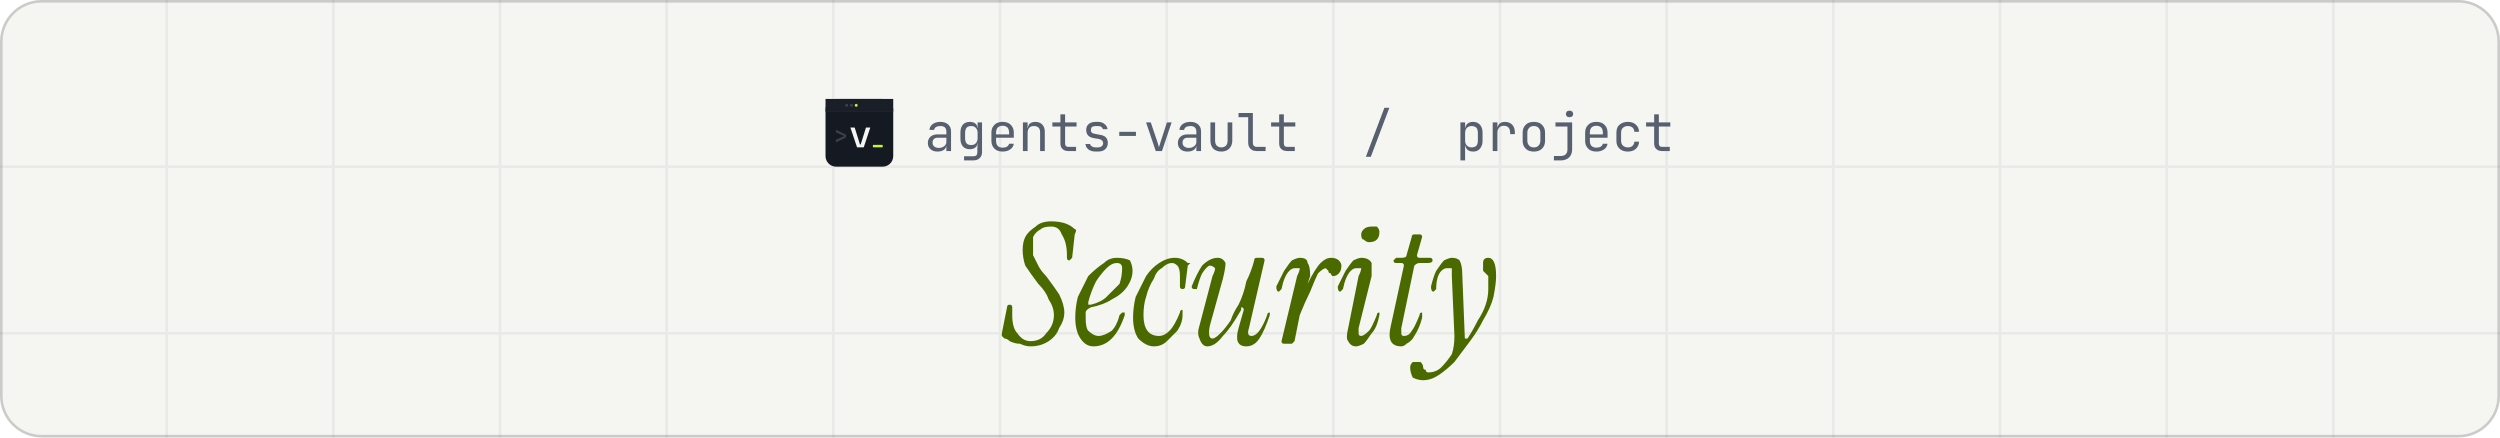
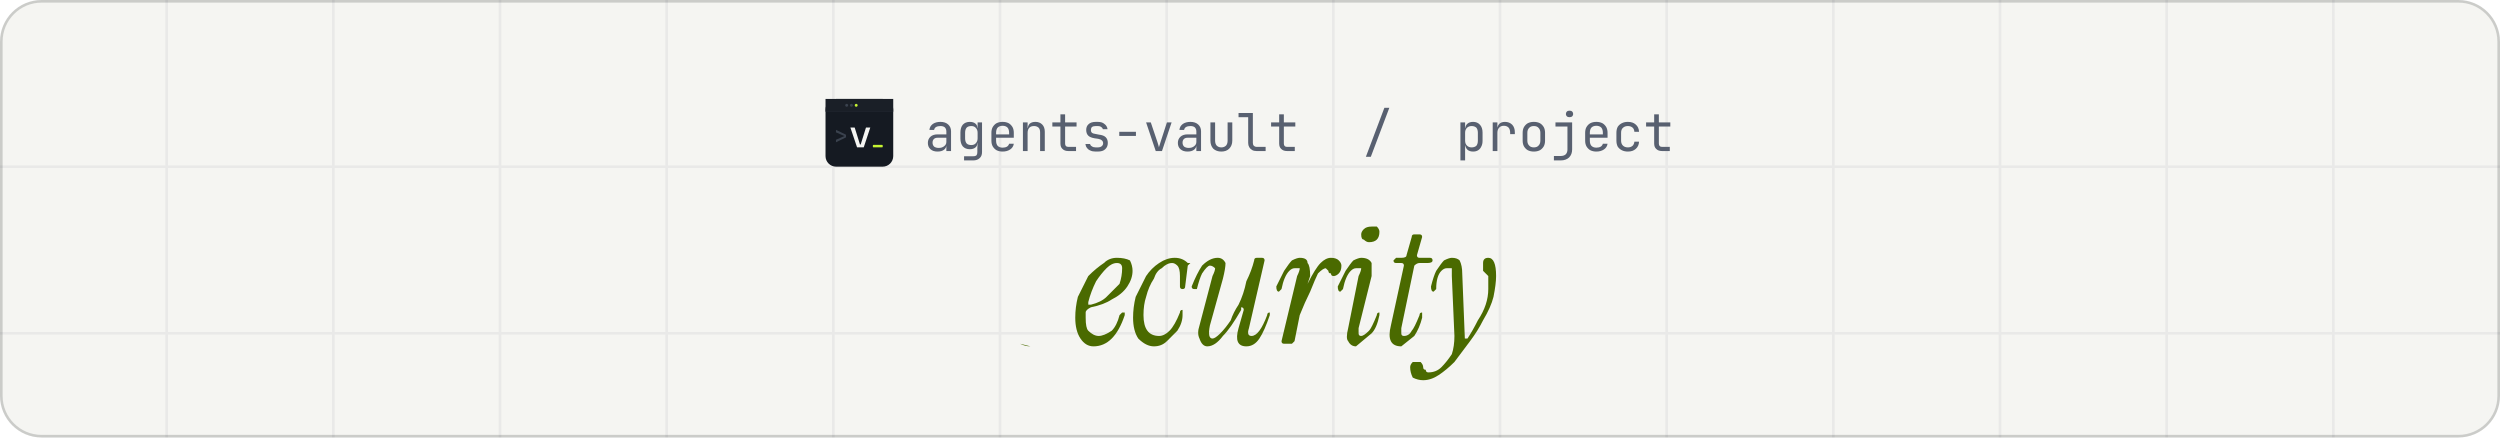
<svg xmlns="http://www.w3.org/2000/svg" width="960" height="168" viewBox="0 0 960 168" role="img" aria-label="Security">
  <defs>
    <radialGradient id="l" cx="0.5" cy="0" r="0.75">
      <stop offset="0" stop-color="#fff" stop-opacity="0" />
      <stop offset="1" stop-color="#fff" stop-opacity="0" />
    </radialGradient>
    <clipPath id="c">
      <rect width="960" height="168" rx="16" />
    </clipPath>
-     <path id="g0" d="M5.0 0.2L5.0 0.2Q3.3 0.2 2.3-0.7Q1.3-1.6 1.3-3.1L1.3-3.1Q1.3-4.6 2.3-5.5Q3.3-6.4 5-6.4L5-6.4L8.4-6.4L8.4-7.5Q8.4-8.5 7.8-9.1Q7.2-9.6 6.1-9.6L6.1-9.6Q5.1-9.6 4.4-9.2Q3.8-8.8 3.7-8.1L3.7-8.1L1.9-8.1Q2.0-9.5 3.2-10.4Q4.4-11.2 6.1-11.2L6.1-11.2Q8-11.2 9.1-10.2Q10.2-9.2 10.2-7.6L10.2-7.6L10.2 0L8.4 0L8.4-2.1L8.4-2.1Q8.3-1.1 7.5-0.5L7.5-0.5Q6.6 0.2 5.0 0.2ZM5.5-1.2L5.5-1.2Q6.8-1.2 7.6-1.9Q8.4-2.5 8.4-3.5L8.4-3.5L8.4-5.1L5.0-5.1Q4.1-5.1 3.6-4.6Q3.1-4.1 3.1-3.2L3.1-3.2Q3.1-2.3 3.7-1.8Q4.4-1.2 5.5-1.2Z" />
-     <path id="g1" d="M6.7 3.6L3.2 3.6L3.2 2.0L6.7 2.0Q7.6 2.0 8.0 1.6Q8.3 1.2 8.3 0.4L8.3 0.4L8.3-1L8.4-3L8.3-3Q8.3-2.0 7.6-1.4L7.6-1.4Q6.8-0.7 5.4-0.7L5.4-0.7Q3.7-0.7 2.7-1.8Q1.8-2.9 1.8-4.8L1.8-4.8L1.8-7.1Q1.8-9 2.7-10.1Q3.7-11.2 5.4-11.2L5.4-11.2Q6.8-11.2 7.6-10.5L7.6-10.5Q8.3-9.9 8.3-8.9L8.3-8.9L8.4-8.9L8.4-11L10.1-11L10.1 0.4Q10.1 1.9 9.2 2.7Q8.3 3.6 6.7 3.6L6.7 3.6ZM6.0-2.3L6.0-2.3Q7.1-2.3 7.7-3.0Q8.4-3.7 8.4-4.9L8.4-4.9L8.4-7Q8.4-8.2 7.7-8.9Q7.1-9.6 6.0-9.6L6.0-9.6Q4.8-9.6 4.2-9.0Q3.6-8.3 3.6-7L3.6-7L3.6-4.9Q3.6-3.6 4.2-2.9Q4.8-2.3 6.0-2.3Z" />
-     <path id="g2" d="M6 0.2L6 0.2Q4.7 0.2 3.7-0.3Q2.8-0.8 2.2-1.8Q1.7-2.7 1.7-4L1.7-4L1.7-7Q1.7-8.3 2.2-9.2Q2.8-10.2 3.7-10.7Q4.7-11.2 6-11.2Q7.3-11.2 8.3-10.7Q9.2-10.2 9.8-9.2Q10.3-8.3 10.3-7L10.3-7L10.3-5.1L3.5-5.1L3.5-4Q3.5-2.7 4.1-2.0Q4.8-1.3 6-1.3L6-1.3Q7.0-1.3 7.7-1.7Q8.3-2.1 8.5-2.8L8.5-2.8L10.3-2.8Q10.1-1.4 8.9-0.6Q7.7 0.2 6 0.2ZM3.5-6.4L8.5-6.4L8.5-7Q8.5-8.3 7.9-9Q7.2-9.7 6-9.7L6-9.7Q4.8-9.7 4.1-9Q3.5-8.3 3.5-7L3.5-7L3.5-6.4Z" />
-     <path id="g3" d="M3.6 0L1.8 0L1.8-11L3.6-11L3.6-8.9L3.7-8.9Q3.8-9.9 4.4-10.5L4.4-10.5Q5.2-11.2 6.6-11.2L6.6-11.2Q8.2-11.2 9.2-10.2Q10.2-9.2 10.2-7.4L10.2-7.4L10.2 0L8.4 0L8.4-7.2Q8.4-8.4 7.8-9.0Q7.1-9.6 6.1-9.6L6.1-9.6Q4.9-9.6 4.3-9.0Q3.6-8.3 3.6-7L3.6-7L3.6 0Z" />
-     <path id="g4" d="M10.2 0L7.2 0Q5.8 0 5.0-0.8Q4.2-1.5 4.2-2.9L4.2-2.9L4.2-9.4L1.1-9.4L1.1-11L4.2-11L4.2-14.1L6-14.1L6-11L10.4-11L10.4-9.4L6-9.4L6-2.9Q6-1.6 7.2-1.6L7.2-1.6L10.2-1.6L10.2 0Z" />
-     <path id="g5" d="M6.5 0.2L5.7 0.2Q4.5 0.2 3.7-0.2Q2.9-0.5 2.4-1.2Q1.9-1.8 1.8-2.7L1.8-2.7L3.6-2.7Q3.7-2.1 4.3-1.8Q4.8-1.4 5.7-1.4L5.7-1.4L6.5-1.4Q7.6-1.4 8.1-1.9Q8.6-2.3 8.6-3.0L8.6-3.0Q8.6-3.7 8.1-4.1Q7.7-4.5 6.7-4.7L6.7-4.7L5.3-4.9Q3.6-5.2 2.9-5.9Q2.1-6.7 2.1-8.1L2.1-8.1Q2.1-9.5 3-10.3Q3.9-11.2 5.8-11.2L5.8-11.2L6.6-11.2Q8.2-11.2 9.1-10.4Q10.1-9.7 10.3-8.4L10.3-8.4L8.5-8.4Q8.4-8.9 7.9-9.3Q7.4-9.6 6.6-9.6L6.6-9.6L5.8-9.6Q4.8-9.6 4.3-9.2Q3.9-8.8 3.9-8.0L3.9-8.0Q3.9-7.4 4.3-7.0Q4.7-6.7 5.5-6.6L5.5-6.6L7-6.3Q8.8-6.1 9.6-5.3Q10.4-4.5 10.4-3.1L10.4-3.1Q10.4-1.6 9.4-0.7Q8.5 0.2 6.5 0.2L6.5 0.2Z" />
-     <path id="g6" d="M9.2-5.8L2.8-5.8L2.8-7.4L9.2-7.4L9.2-5.8Z" />
-     <path id="g7" d="M7.2 0L4.8 0L1.1-11L2.9-11L5.4-3.6Q5.6-2.9 5.8-2.3Q6.0-1.7 6.0-1.4L6.0-1.4Q6.1-1.7 6.3-2.3Q6.5-2.9 6.7-3.6L6.7-3.6L9.1-11L10.9-11L7.2 0Z" />
-     <path id="g8" d="M6.0 0.2L6.0 0.2Q4.1 0.2 2.9-0.9Q1.8-2.1 1.8-4L1.8-4L1.8-11L3.6-11L3.6-4Q3.6-2.8 4.2-2.1Q4.9-1.4 6.0-1.4L6.0-1.4Q7.1-1.4 7.8-2.1Q8.4-2.8 8.4-4L8.4-4L8.4-11L10.2-11L10.2-4Q10.2-2.1 9.0-0.9Q7.9 0.2 6.0 0.2Z" />
-     <path id="g9" d="M11 0L7.5 0Q6.5 0 5.8-0.4Q5.1-0.8 4.7-1.5Q4.3-2.2 4.3-3.1L4.3-3.1L4.3-13.0L0.6-13.0L0.6-14.6L6.1-14.6L6.1-3.1Q6.1-2.4 6.5-2.0Q6.9-1.6 7.5-1.6L7.5-1.6L11-1.6L11 0Z" />
-     <path id="g11" d="M3.4 2.2L1.5 2.2L8.6-16.6L10.5-16.6L3.4 2.2Z" />
-     <path id="g12" d="M3.6 3.6L1.8 3.6L1.8-11L3.6-11L3.6-8.9L3.7-8.9Q3.8-9.9 4.5-10.5L4.5-10.5Q5.3-11.2 6.7-11.2L6.7-11.2Q8.3-11.2 9.3-10.1Q10.3-9.0 10.3-7.1L10.3-7.1L10.3-3.9Q10.3-2.6 9.8-1.7Q9.4-0.8 8.6-0.3Q7.8 0.2 6.7 0.2L6.7 0.2Q5.3 0.2 4.5-0.5L4.5-0.5Q3.8-1.2 3.7-2.1L3.7-2.1L3.6-2.1L3.6 0.4L3.6 3.6ZM6.1-1.4L6.1-1.4Q7.2-1.4 7.9-2.0Q8.5-2.7 8.5-4L8.5-4L8.5-7Q8.5-8.3 7.9-9.0Q7.2-9.6 6.1-9.6L6.1-9.6Q5.0-9.6 4.3-8.9Q3.6-8.2 3.6-7L3.6-7L3.6-4Q3.6-2.8 4.3-2.1Q5.0-1.4 6.1-1.4Z" />
-     <path id="g13" d="M4.0 0L2.2 0L2.2-11L4.0-11L4.0-9.0Q4.2-9.8 4.6-10.3L4.6-10.3Q5.4-11.2 6.9-11.2L6.9-11.2Q8.6-11.2 9.7-10.1Q10.7-9.0 10.7-7.2L10.7-7.2L10.7-6.5L8.9-6.5L8.9-7Q8.9-8.3 8.3-9.0Q7.6-9.7 6.5-9.7L6.5-9.7Q5.3-9.7 4.7-9.0Q4.0-8.3 4.0-7L4.0-7L4.0 0Z" />
-     <path id="g14" d="M6 0.2L6 0.2Q4.7 0.2 3.7-0.3Q2.8-0.8 2.2-1.8Q1.7-2.7 1.7-4.0L1.7-4.0L1.7-7.0Q1.7-8.3 2.2-9.2Q2.8-10.2 3.7-10.7Q4.7-11.2 6-11.2L6-11.2Q7.3-11.2 8.3-10.7Q9.2-10.2 9.8-9.2Q10.3-8.3 10.3-7.0L10.3-7.0L10.3-4.0Q10.3-2.7 9.8-1.8Q9.2-0.8 8.3-0.3Q7.3 0.2 6 0.2ZM6-1.4L6-1.4Q7.2-1.4 7.8-2.1Q8.5-2.8 8.5-4.0L8.5-4.0L8.5-7.0Q8.5-8.2 7.8-8.9Q7.2-9.6 6-9.6L6-9.6Q4.8-9.6 4.2-8.9Q3.5-8.2 3.5-7.0L3.5-7.0L3.5-4.0Q3.5-2.8 4.2-2.1Q4.8-1.4 6-1.4Z" />
-     <path id="g15" d="M4.3 3.6L1.7 3.6L1.7 1.9L4.3 1.9Q5.5 1.9 6.2 1.3Q6.9 0.6 6.9-0.6L6.9-0.6L6.9-9.4L2.3-9.4L2.3-11L8.7-11L8.7-0.6Q8.7 1.3 7.5 2.5Q6.3 3.6 4.3 3.6L4.3 3.6ZM7.7-13.0L7.7-13.0Q7.0-13.0 6.7-13.3Q6.3-13.7 6.3-14.2L6.3-14.2Q6.3-14.8 6.7-15.2Q7.0-15.5 7.7-15.5L7.7-15.5Q8.4-15.5 8.7-15.2Q9.1-14.8 9.1-14.2L9.1-14.2Q9.1-13.7 8.7-13.3Q8.4-13.0 7.7-13.0Z" />
-     <path id="g16" d="M6.1 0.2L6.1 0.2Q4.8 0.2 3.8-0.3Q2.8-0.8 2.2-1.8Q1.7-2.7 1.7-4L1.7-4L1.7-7Q1.7-8.3 2.2-9.3Q2.8-10.2 3.8-10.7Q4.8-11.2 6.1-11.2L6.1-11.2Q8.0-11.2 9.1-10.2Q10.3-9.2 10.4-7.4L10.4-7.4L8.6-7.4Q8.5-8.5 7.9-9.0Q7.2-9.6 6.1-9.6L6.1-9.6Q4.9-9.6 4.2-8.9Q3.5-8.3 3.5-7.0L3.5-7.0L3.5-4Q3.5-2.8 4.2-2.1Q4.9-1.4 6.1-1.4L6.1-1.4Q7.2-1.4 7.9-2.0Q8.5-2.6 8.6-3.6L8.6-3.6L10.4-3.6Q10.3-1.8 9.1-0.8Q8.0 0.2 6.1 0.2Z" />
-     <path id="g17" d="M11 1L11 1Q9 1 7 0Q5-0 3-1Q2-2 1-2L1-2Q0-3 0-3Q0-3 0-4L0-4L2-14Q2-15 3-15L3-15Q4-15 4-14L4-14L4-11Q4-6 6-4Q8-1 11-1L11-1Q15-1 17-4Q20-7 20-11L20-11Q20-14 18-17Q17-20 14-23L14-23Q11-27 9-30Q8-33 8-36L8-36Q8-39 9-41Q10-43 13-45Q15-47 19-47L19-47Q25-47 28-44L28-44Q29-44 28-42L28-42L27-33Q26-32 26-32L26-32Q25-32 25-33L25-33L25-34Q25-39 23-42Q22-45 19-45L19-45Q16-45 15-44Q13-43 12-41Q12-39 12-38L12-38Q12-36 12-34Q13-32 14-30Q15-28 17-26L17-26Q20-22 22-19Q24-15 24-12L24-12Q24-9 22-6Q21-3 18-1Q15 1 11 1Z" />
-     <path id="g18" d="M8 1L8 1Q5 1 3-2Q1-5 1-10L1-10Q1-14 2-18Q4-22 6-26Q9-29 12-31Q14-33 17-33L17-33Q20-33 22-32Q23-30 23-28L23-28Q23-25 21-22Q19-19 15-17Q12-15 7-14L7-14Q5-13 5-12L5-12Q5-12 5-11Q5-11 5-10L5-10Q5-6 6-5Q8-3 10-3L10-3Q12-3 15-5Q17-7 18-11L18-11Q19-12 19-12L19-12Q20-12 20-12Q20-11 20-11L20-11Q18-5 15-2Q12 1 8 1ZM6-16L6-16Q6-16 6-15Q6-15 7-15L7-15Q11-16 13-18Q16-21 18-23Q19-26 19-29L19-29Q19-31 17-31L17-31Q15-31 13-29Q11-27 9-24Q7-20 6-16Z" />
-     <path id="g19" d="M9 1L9 1Q6 1 3-2Q1-5 1-10L1-10Q1-14 2-18Q4-22 6-26Q8-29 11-31Q14-33 17-33L17-33Q20-33 22-31L22-31Q22-31 23-31Q23-31 22-30L22-30L21-22Q21-21 20-21L20-21Q19-21 19-22L19-22L19-26Q19-29 18-30Q17-31 16-31L16-31Q14-31 12-29Q10-28 9-25Q7-22 6-18Q5-15 5-11L5-11Q5-3 11-3L11-3Q13-3 15-5Q17-7 19-12L19-12Q19-13 20-13L20-13Q20-13 20-13Q20-12 20-11L20-11Q20-8 18-5Q16-3 14-1Q12 1 9 1Z" />
-     <path id="g20" d="M7 1L7 1Q5 1 4-2Q3-4 4-7L4-7L9-26Q10-28 10-29Q9-30 8-30L8-30Q7-30 5-27Q4-25 3-21L3-21Q3-21 2-21L2-21Q1-21 1-22L1-22Q3-27 5-30Q8-33 11-33L11-33Q13-33 14-31Q14-29 13-25L13-25L8-7Q7-2 9-2L9-2Q10-2 12-4Q14-6 16-9Q17-12 19-15Q21-19 22-24Q24-28 25-32L25-32Q25-33 26-33L26-33L28-33Q29-33 29-32L29-32L23-6Q22-3 24-3L24-3Q27-3 30-11L30-11Q30-12 31-12L31-12Q31-12 31-12Q31-11 31-11L31-11Q29-5 27-2Q25 1 22 1L22 1Q17 1 19-6L19-6L21-13Q21-14 20-14Q20-14 20-13L20-13Q16-6 13-3Q10 1 7 1Z" />
-     <path id="g21" d="M7 0L4 0Q3 0 3-1L3-1L9-26Q10-28 10-29Q9-29 8-29L8-29Q7-29 6-28Q4-26 3-21L3-21Q2-20 2-20L2-20Q1-20 1-22L1-22Q3-26 4-28Q6-31 7-32Q9-33 10-33L10-33Q13-33 13-31Q14-30 14-26L14-26L13-23Q13-23 13-23Q13-23 13-23L13-23Q16-29 18-31Q20-33 22-33L22-33Q24-33 25-32Q26-31 26-30L26-30Q26-28 25-27Q24-26 23-26L23-26Q22-26 22-27Q21-27 21-28Q21-28 20-29Q20-29 20-29L20-29Q19-29 17-27Q16-25 14-20Q12-16 10-11Q9-6 8-1L8-1Q7 0 7 0L7 0Z" />
-     <path id="g22" d="M13-39L13-39Q12-39 11-40Q10-40 10-42L10-42Q10-43 11-44Q12-45 14-45L14-45Q15-45 16-45Q17-44 17-43L17-43Q17-41 16-40Q15-39 13-39ZM8 1L8 1Q6 1 5-1Q4-2 5-6L5-6L9-26Q10-28 10-29Q9-29 8-29L8-29Q7-29 6-28Q4-26 3-21L3-21Q2-20 2-20L2-20Q1-20 1-22L1-22Q3-26 4-28Q6-31 7-32Q9-33 10-33L10-33Q13-33 14-31Q14-30 14-26L14-26L9-6Q9-5 9-4Q9-3 10-3L10-3Q11-3 13-5Q14-6 16-11L16-11Q16-12 17-12L17-12Q17-12 17-11L17-11Q16-6 14-4Q12-1 11-0Q9 1 8 1Z" />
-     <path id="g23" d="M7 1L7 1Q4 1 3-1Q2-3 3-7L3-7L8-30Q8-31 7-31L7-31L5-31Q4-31 4-32L4-32Q4-32 4-32Q5-33 5-33L5-33L7-33Q9-33 9-34L9-34L11-41Q11-42 12-42L12-42L14-42Q15-42 15-41L15-41L13-34Q13-33 14-33L14-33L18-33Q19-33 19-32L19-32Q19-31 17-31L17-31L14-31Q13-31 12-30L12-30L7-6Q7-5 7-4Q7-3 8-3L8-3Q10-3 11-5Q12-6 14-11L14-11Q14-12 15-12L15-12Q15-12 15-12Q15-11 15-10L15-10Q14-6 12-3Q11-1 9-0Q8 1 7 1Z" />
-     <path id="g24" d="M-2 14L-2 14Q-4 14-6 13Q-7 11-7 9L-7 9Q-7 8-6 7Q-5 7-5 7L-5 7Q-3 7-3 7Q-2 8-2 9Q-2 10-1 10Q-1 11 0 11L0 11Q3 11 5 9Q7 7 9 4Q10 1 10-3L10-3L9-26Q9-28 9-29Q8-29 7-29L7-29Q6-29 5-28Q3-26 3-21L3-21Q2-20 2-20L2-20Q1-20 1-22L1-22Q2-26 3-28Q5-31 6-32Q8-33 9-33L9-33Q11-33 12-32Q13-30 13-27L13-27L14-2Q14-2 15-2Q15-2 15-2L15-2Q17-5 19-9Q21-12 22-15Q23-18 23-21L23-21Q23-24 23-26Q22-27 21-28Q21-29 21-31L21-31Q21-33 23-33L23-33Q26-33 26-26L26-26Q26-23 25-18Q24-14 21-9Q19-5 16-1Q13 3 10 7Q7 10 4 12Q1 14-2 14Z" />
+     <path id="g0" d="M5 0.2Q3.3 0.2 2.3-0.7Q1.3-1.6 1.3-3.1Q1.3-4.6 2.3-5.5Q3.3-6.4 5-6.4L8.4-6.4L8.4-7.5Q8.4-8.5 7.8-9.1Q7.2-9.6 6.1-9.6Q5.1-9.6 4.4-9.2Q3.8-8.8 3.7-8.1L1.9-8.1Q2-9.5 3.2-10.4Q4.4-11.2 6.1-11.2Q8-11.2 9.1-10.2Q10.2-9.2 10.2-7.6L10.2 0L8.4 0L8.4-2.1L8.4-2.1Q8.3-1.1 7.5-0.5Q6.6 0.2 5 0.2M5.5-1.2Q6.8-1.2 7.6-1.9Q8.4-2.5 8.4-3.5L8.4-5.1L5-5.1Q4.1-5.1 3.6-4.6Q3.1-4.1 3.1-3.2Q3.1-2.3 3.7-1.7Q4.4-1.2 5.5-1.2" />
+     <path id="g1" d="M6.7 3.6L3.2 3.6L3.2 2L6.7 2Q7.6 2 8 1.6Q8.3 1.2 8.3 0.4L8.3-1L8.4-3L8.3-3Q8.3-2 7.6-1.4Q6.8-0.7 5.4-0.7Q3.7-0.7 2.7-1.8Q1.8-2.9 1.8-4.8L1.8-7.1Q1.8-9 2.7-10.1Q3.7-11.2 5.4-11.2Q6.8-11.2 7.6-10.5Q8.3-9.9 8.3-8.9L8.4-8.9L8.4-11L10.1-11L10.1 0.4Q10.1 1.9 9.2 2.7Q8.3 3.6 6.7 3.6M6-2.3Q7.1-2.3 7.7-3Q8.4-3.7 8.4-4.9L8.4-7Q8.4-8.2 7.7-8.9Q7.1-9.6 6-9.6Q4.8-9.6 4.2-9Q3.6-8.3 3.6-7L3.6-4.9Q3.6-3.6 4.2-2.9Q4.8-2.3 6-2.3" />
+     <path id="g2" d="M6 0.2Q4.7 0.2 3.7-0.3Q2.8-0.8 2.2-1.8Q1.7-2.7 1.7-4L1.7-7Q1.7-8.3 2.2-9.2Q2.8-10.2 3.7-10.7Q4.7-11.2 6-11.2Q7.3-11.2 8.3-10.7Q9.2-10.2 9.8-9.2Q10.3-8.3 10.3-7L10.3-5.1L3.5-5.1L3.5-4Q3.5-2.7 4.1-2Q4.8-1.3 6-1.3Q7-1.3 7.7-1.7Q8.3-2.1 8.5-2.8L10.3-2.8Q10.1-1.4 8.9-0.6Q7.7 0.2 6 0.2M3.5-6.4L8.5-6.4L8.5-7Q8.5-8.3 7.9-9Q7.2-9.7 6-9.7Q4.8-9.7 4.1-9Q3.5-8.3 3.5-7" />
+     <path id="g3" d="M3.6 0L1.8 0L1.8-11L3.6-11L3.6-8.9L3.7-8.9Q3.8-9.9 4.4-10.5Q5.2-11.2 6.6-11.2Q8.2-11.2 9.2-10.2Q10.2-9.2 10.2-7.4L10.2 0L8.4 0L8.4-7.2Q8.4-8.4 7.8-9Q7.1-9.6 6.1-9.6Q4.9-9.6 4.3-9Q3.6-8.3 3.6-7" />
+     <path id="g4" d="M10.2 0L7.2 0Q5.8 0 5-0.8Q4.2-1.5 4.2-2.9L4.2-9.4L1.1-9.4L1.1-11L4.2-11L4.2-14.1L6-14.1L6-11L10.4-11L10.4-9.4L6-9.4L6-2.9Q6-1.6 7.2-1.6L10.2-1.6" />
+     <path id="g5" d="M6.5 0.2L5.7 0.2Q4.5 0.2 3.7-0.2Q2.9-0.5 2.4-1.2Q1.9-1.8 1.8-2.7L3.6-2.7Q3.7-2.1 4.3-1.8Q4.8-1.4 5.7-1.4L6.5-1.4Q7.6-1.4 8.1-1.9Q8.6-2.3 8.6-3Q8.6-3.7 8.1-4.1Q7.7-4.5 6.7-4.7L5.3-4.9Q3.6-5.2 2.9-5.9Q2.1-6.7 2.1-8.1Q2.1-9.5 3-10.3Q3.9-11.2 5.8-11.2L6.6-11.2Q8.2-11.2 9.1-10.4Q10.1-9.7 10.3-8.4L8.5-8.4Q8.4-8.9 7.9-9.2Q7.4-9.6 6.6-9.6L5.8-9.6Q4.8-9.6 4.3-9.2Q3.9-8.8 3.9-8Q3.9-7.4 4.3-7Q4.7-6.7 5.5-6.6L7-6.3Q8.8-6.1 9.6-5.3Q10.4-4.5 10.4-3.1Q10.4-1.6 9.4-0.7Q8.5 0.2 6.5 0.2" />
+     <path id="g6" d="M9.2-5.8L2.8-5.8L2.8-7.4L9.2-7.4" />
+     <path id="g7" d="M7.2 0L4.8 0L1.1-11L2.9-11L5.4-3.6Q5.6-2.9 5.8-2.3Q6-1.7 6-1.4Q6.1-1.7 6.3-2.3Q6.5-2.9 6.7-3.6L9.1-11L10.9-11" />
+     <path id="g8" d="M6 0.2Q4.1 0.2 2.9-0.9Q1.8-2.1 1.8-4L1.8-11L3.6-11L3.6-4Q3.6-2.8 4.2-2.1Q4.9-1.4 6-1.4Q7.1-1.4 7.8-2.1Q8.4-2.8 8.4-4L8.4-11L10.2-11L10.2-4Q10.2-2.1 9-0.9Q7.9 0.2 6 0.2" />
+     <path id="g9" d="M11 0L7.5 0Q6.5 0 5.8-0.4Q5.1-0.8 4.7-1.5Q4.3-2.2 4.3-3.1L4.3-13L0.6-13L0.6-14.6L6.1-14.6L6.1-3.1Q6.1-2.4 6.5-2Q6.9-1.6 7.5-1.6L11-1.6" />
+     <path id="g11" d="M3.4 2.2L1.5 2.2L8.6-16.6L10.5-16.6" />
+     <path id="g12" d="M3.6 3.6L1.8 3.6L1.8-11L3.6-11L3.6-8.9L3.7-8.9Q3.8-9.9 4.5-10.5Q5.3-11.2 6.7-11.2Q8.3-11.2 9.3-10.1Q10.3-9 10.3-7.1L10.3-3.9Q10.3-2.6 9.8-1.7Q9.4-0.8 8.6-0.3Q7.8 0.2 6.7 0.2Q5.3 0.2 4.5-0.5Q3.8-1.2 3.7-2.1L3.6-2.1L3.6 0.4L3.6 3.6M6.1-1.4Q7.2-1.4 7.9-2Q8.5-2.7 8.5-4L8.5-7Q8.5-8.3 7.9-9Q7.2-9.6 6.1-9.6Q5-9.6 4.3-8.9Q3.6-8.2 3.6-7L3.6-4Q3.6-2.8 4.3-2.1Q5-1.4 6.1-1.4" />
+     <path id="g13" d="M4 0L2.2 0L2.2-11L4-11L4-9Q4.2-9.8 4.6-10.3Q5.4-11.2 6.9-11.2Q8.6-11.2 9.7-10.1Q10.7-9 10.7-7.2L10.7-6.5L8.9-6.5L8.9-7Q8.9-8.3 8.3-9Q7.6-9.7 6.5-9.7Q5.3-9.7 4.7-9Q4-8.3 4-7" />
+     <path id="g14" d="M6 0.2Q4.7 0.2 3.7-0.3Q2.8-0.8 2.2-1.8Q1.7-2.7 1.7-4L1.7-7Q1.7-8.3 2.2-9.2Q2.8-10.2 3.7-10.7Q4.7-11.2 6-11.2Q7.3-11.2 8.3-10.7Q9.2-10.2 9.8-9.2Q10.3-8.3 10.3-7L10.3-4Q10.3-2.7 9.8-1.8Q9.2-0.8 8.3-0.3Q7.3 0.2 6 0.2M6-1.4Q7.2-1.4 7.8-2.1Q8.5-2.8 8.5-4L8.5-7Q8.5-8.2 7.8-8.9Q7.2-9.6 6-9.6Q4.8-9.6 4.2-8.9Q3.5-8.2 3.5-7L3.5-4Q3.5-2.8 4.2-2.1Q4.8-1.4 6-1.4" />
+     <path id="g15" d="M4.3 3.6L1.7 3.6L1.7 1.9L4.3 1.9Q5.5 1.9 6.2 1.3Q6.9 0.6 6.9-0.6L6.9-9.4L2.3-9.4L2.3-11L8.7-11L8.7-0.6Q8.7 1.3 7.5 2.5Q6.3 3.6 4.3 3.6M7.7-13Q7-13 6.7-13.3Q6.3-13.7 6.3-14.2Q6.3-14.8 6.7-15.2Q7-15.5 7.7-15.5Q8.4-15.5 8.7-15.2Q9.1-14.8 9.1-14.2Q9.1-13.7 8.7-13.3Q8.4-13 7.7-13" />
+     <path id="g16" d="M6.1 0.2Q4.8 0.2 3.8-0.3Q2.8-0.8 2.2-1.7Q1.7-2.7 1.7-4L1.7-7Q1.7-8.3 2.2-9.3Q2.8-10.2 3.8-10.7Q4.8-11.2 6.1-11.2Q8-11.2 9.1-10.2Q10.3-9.2 10.4-7.4L8.6-7.4Q8.5-8.5 7.9-9Q7.2-9.6 6.1-9.6Q4.9-9.6 4.2-8.9Q3.5-8.3 3.5-7L3.5-4Q3.5-2.8 4.2-2.1Q4.9-1.4 6.1-1.4Q7.2-1.4 7.9-2Q8.5-2.6 8.6-3.6L10.4-3.6Q10.3-1.8 9.1-0.8Q8 0.2 6.1 0.2" />
+     <path id="g17" d="M11 1Q9 1 7 0Q50 3-1Q2-2 1-2Q0-3 0-3Q0-3 0-4L2-14Q2-15 3-15Q4-15 4-14L4-11Q4-6 6-4Q8-1 11-1Q15-1 17-4Q20-7 20-11Q20-14 18-17Q17-20 14-23Q11-27 9-30Q8-33 8-36Q8-39 9-41Q10-43 13-45Q15-47 19-47Q25-47 28-44Q29-44 28-42L27-33Q26-32 26-32Q25-32 25-33L25-34Q25-39 23-42Q22-45 19-45Q16-45 15-44Q13-43 12-41Q12-39 12-38Q12-36 12-34Q13-32 14-30Q15-28 17-26Q20-22 22-19Q24-15 24-12Q24-9 22-6Q21-3 18-1Q15 1 11 1" />
+     <path id="g18" d="M8 1Q5 1 3-2Q1-5 1-10Q1-14 2-18Q4-22 6-26Q9-29 12-31Q14-33 17-33Q20-33 22-32Q23-30 23-28Q23-25 21-22Q19-19 15-17Q12-15 7-14Q5-13 5-12Q5-12 5-11Q5-11 5-10Q5-6 6-5Q8-3 10-3Q12-3 15-5Q17-7 18-11Q19-12 19-12Q20-12 20-12Q20-11 20-11Q18-5 15-2Q12 1 8 1M6-16Q6-16 6-15Q6-15 7-15Q11-16 13-18Q16-21 18-23Q19-26 19-29Q19-31 17-31Q15-31 13-29Q11-27 9-24Q7-20 6-16" />
+     <path id="g19" d="M9 1Q6 1 3-2Q1-5 1-10Q1-14 2-18Q4-22 6-26Q8-29 11-31Q14-33 17-33Q20-33 22-31Q22-31 23-31Q23-31 22-30L21-22Q21-21 20-21Q19-21 19-22L19-26Q19-29 18-30Q17-31 16-31Q14-31 12-29Q10-28 9-25Q7-22 6-18Q5-15 5-11Q5-3 11-3Q13-3 15-5Q17-7 19-12Q19-13 20-13Q20-13 20-13Q20-12 20-11Q20-8 18-5Q16-3 14-1Q12 1 9 1" />
+     <path id="g20" d="M7 1Q5 1 4-2Q3-4 4-7L9-26Q10-28 10-29Q9-30 8-30Q7-30 5-27Q4-25 3-21Q3-21 2-21Q1-21 1-22Q3-27 5-30Q8-33 11-33Q13-33 14-31Q14-29 13-25L8-7Q7-2 9-2Q10-2 12-4Q14-6 16-9Q17-12 19-15Q21-19 22-24Q24-28 25-32Q25-33 26-33L28-33Q29-33 29-32L23-6Q22-3 24-3Q27-3 30-11Q30-12 31-12Q31-12 31-12Q31-11 31-11Q29-5 27-2Q25 1 22 1Q17 1 19-6L21-13Q21-14 20-14Q20-14 20-13Q16-6 13-3Q10 1 7 1" />
+     <path id="g21" d="M7 0L4 0Q3 0 3-1L9-26Q10-28 10-29Q9-29 8-29Q7-29 6-28Q4-26 3-21Q2-20 2-20Q1-20 1-22Q3-26 4-28Q6-31 7-32Q9-33 10-33Q13-33 13-31Q14-30 14-26L13-23Q13-23 13-23Q13-23 13-23Q16-29 18-31Q20-33 22-33Q24-33 25-32Q26-31 26-30Q26-28 25-27Q24-26 23-26Q22-26 22-27Q21-27 21-28Q21-28 20-29Q20-29 20-29Q19-29 17-27Q16-25 14-20Q12-16 10-11Q9-6 8-1Q7 0 7 0" />
+     <path id="g22" d="M13-39Q12-39 11-40Q10-40 10-42Q10-43 11-44Q12-45 14-45Q15-45 16-45Q17-44 17-43Q17-41 16-40Q15-39 13-39M8 1Q6 1 5-1Q4-2 5-6L9-26Q10-28 10-29Q9-29 8-29Q7-29 6-28Q4-26 3-21Q2-20 2-20Q1-20 1-22Q3-26 4-28Q6-31 7-32Q9-33 10-33Q13-33 14-31Q14-30 14-26L9-6Q9-5 9-4Q9-3 10-3Q11-3 13-5Q14-6 16-11Q16-12 17-12Q17-12 17-11Q16-6 14-4Q12-1 110Q9 1 8 1" />
+     <path id="g23" d="M7 1Q4 1 3-1Q2-3 3-7L8-30Q8-31 7-31L5-31Q4-31 4-32Q4-32 4-32Q5-33 5-33L7-33Q9-33 9-34L11-41Q11-42 12-42L14-42Q15-42 15-41L13-34Q13-33 14-33L18-33Q19-33 19-32Q19-31 17-31L14-31Q13-31 12-30L7-6Q7-5 7-4Q7-3 8-3Q10-3 11-5Q12-6 14-11Q14-12 15-12Q15-12 15-12Q15-11 15-10Q14-6 12-3Q11-1 90Q8 1 7 1" />
+     <path id="g24" d="M-2 14Q-4 14-6 13Q-7 11-7 9Q-7 8-6 7Q-5 7-5 7Q-3 7-3 7Q-2 8-2 9Q-2 10-1 10Q-1 11 0 11Q3 11 5 9Q7 7 9 4Q10 1 10-3L9-26Q9-28 9-29Q8-29 7-29Q6-29 5-28Q3-26 3-21Q2-20 2-20Q1-20 1-22Q2-26 3-28Q5-31 6-32Q8-33 9-33Q11-33 12-32Q13-30 13-27L14-2Q14-2 15-2Q15-2 15-2Q17-5 19-9Q21-12 22-15Q23-18 23-21Q23-24 23-26Q22-27 21-28Q21-29 21-31Q21-33 23-33Q26-33 26-26Q26-23 25-18Q24-14 21-9Q19-5 16-1Q13 3 10 7Q7 10 4 12Q1 14-2 14" />
  </defs>
  <g clip-path="url(#c)">
    <rect width="960" height="168" fill="#f5f5f2" />
    <path d="M64 0V168M128 0V168M192 0V168M256 0V168M320 0V168M384 0V168M448 0V168M512 0V168M576 0V168M640 0V168M704 0V168M768 0V168M832 0V168M896 0V168M0 64H960M0 128H960" stroke="#0e1116" stroke-opacity="0.05" fill="none" />
    <g transform="translate(317 38) scale(0.02539062)">
      <rect width="1024" height="1024" rx="160" fill="#151a22" />
      <rect width="1024" height="190" fill="#1a1f27" />
      <rect y="190" width="1024" height="4" fill="#2a313c" />
      <circle cx="320" cy="96" r="22" fill="#3a424e" />
      <circle cx="392" cy="96" r="22" fill="#3a424e" />
      <circle cx="464" cy="96" r="22" fill="#c6f432" />
      <path d="M158 467L310 541V581L158 655V617L287 561L158 505Z" fill="#3a424e" />
      <path d="M376 432H441L521 688H532L612 432H677L578 732H477Z" fill="#f5f5f2" />
      <rect x="716" y="694.5" width="149" height="37.5" rx="9" fill="#c6f432" />
    </g>
    <g fill="#586070">
      <use href="#g0" x="355" y="58" />
      <use href="#g1" x="367" y="58" />
      <use href="#g2" x="379" y="58" />
      <use href="#g3" x="391" y="58" />
      <use href="#g4" x="403" y="58" />
      <use href="#g5" x="415" y="58" />
      <use href="#g6" x="427" y="58" />
      <use href="#g7" x="439" y="58" />
      <use href="#g0" x="451" y="58" />
      <use href="#g8" x="463" y="58" />
      <use href="#g9" x="475" y="58" />
      <use href="#g4" x="487" y="58" />
      <use href="#g11" x="523" y="58" />
      <use href="#g12" x="559" y="58" />
      <use href="#g13" x="571" y="58" />
      <use href="#g14" x="583" y="58" />
      <use href="#g15" x="595" y="58" />
      <use href="#g2" x="607" y="58" />
      <use href="#g16" x="619" y="58" />
      <use href="#g4" x="631" y="58" />
    </g>
    <g fill="#0e1116" />
    <g fill="#4a6a00">
      <use href="#g17" x="384.7" y="132" />
      <use href="#g18" x="411.9" y="132" />
      <use href="#g19" x="434.1" y="132" />
      <use href="#g20" x="456.6" y="132" />
      <use href="#g21" x="489.1" y="132" />
      <use href="#g22" x="512.7" y="132" />
      <use href="#g23" x="531.1" y="132" />
      <use href="#g24" x="548.5" y="132" />
    </g>
  </g>
  <rect x="0.5" y="0.5" width="959" height="167" rx="15.5" fill="none" stroke="#0e1116" stroke-opacity="0.18" />
</svg>
